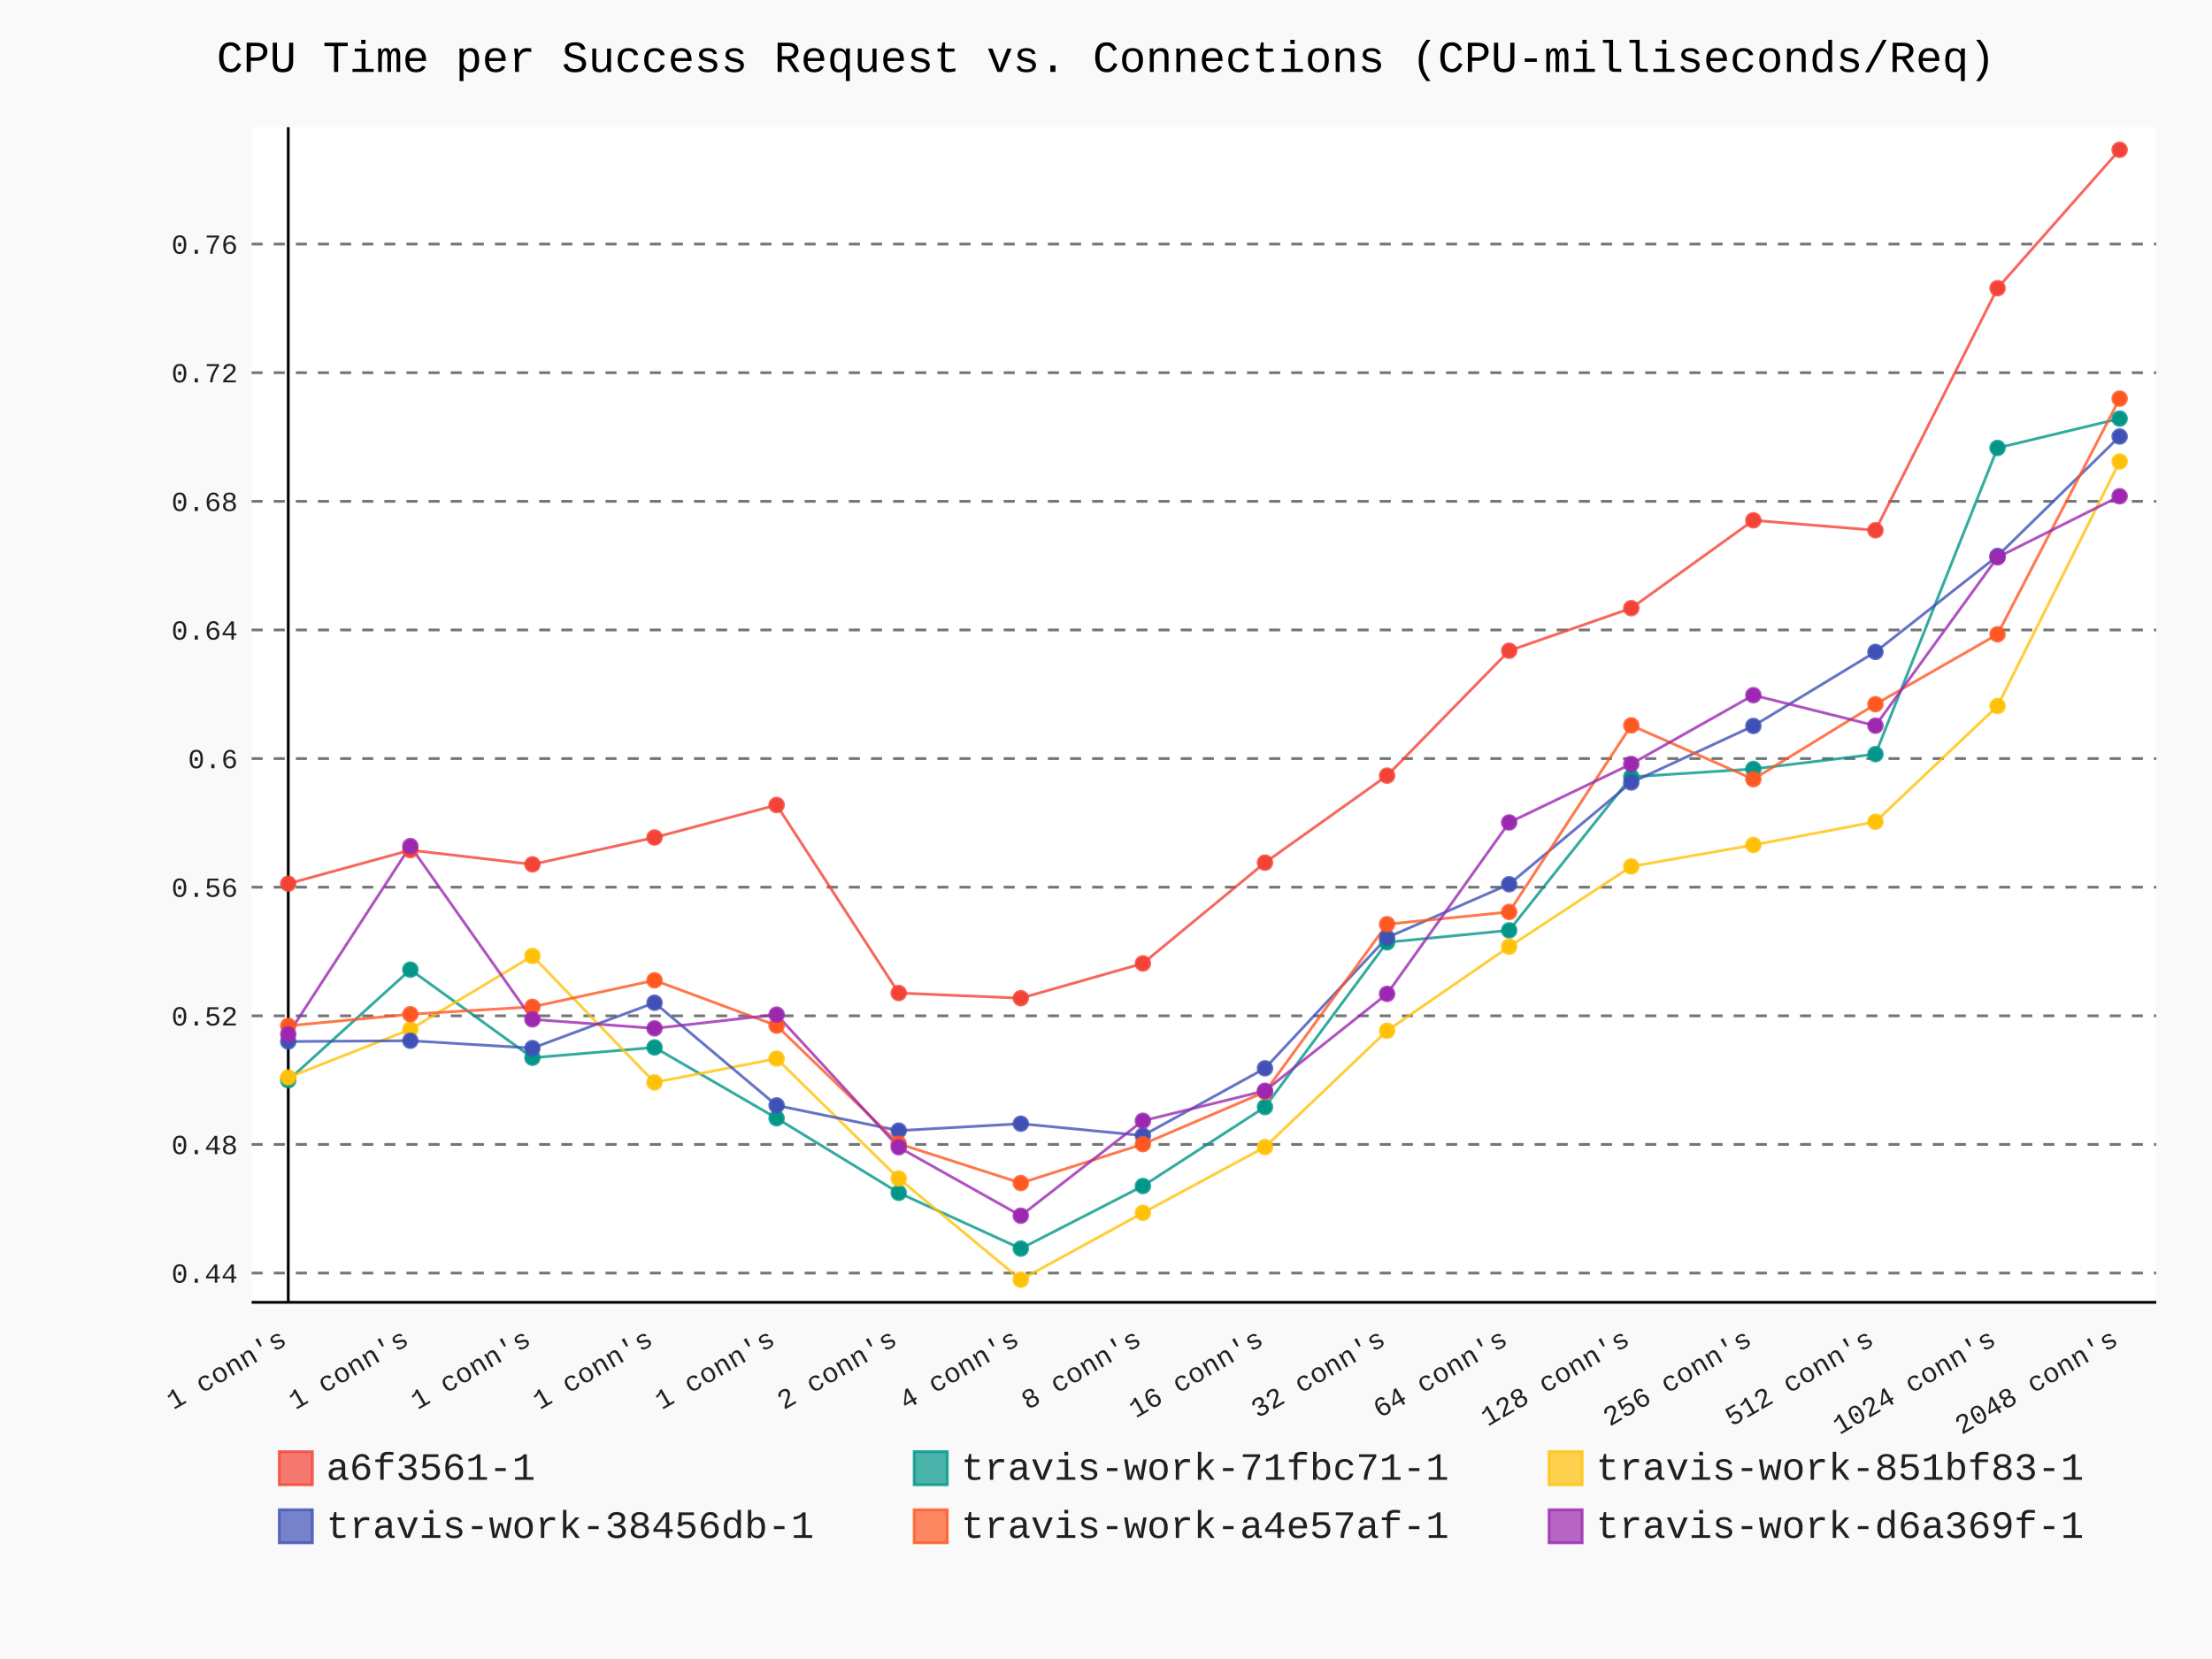
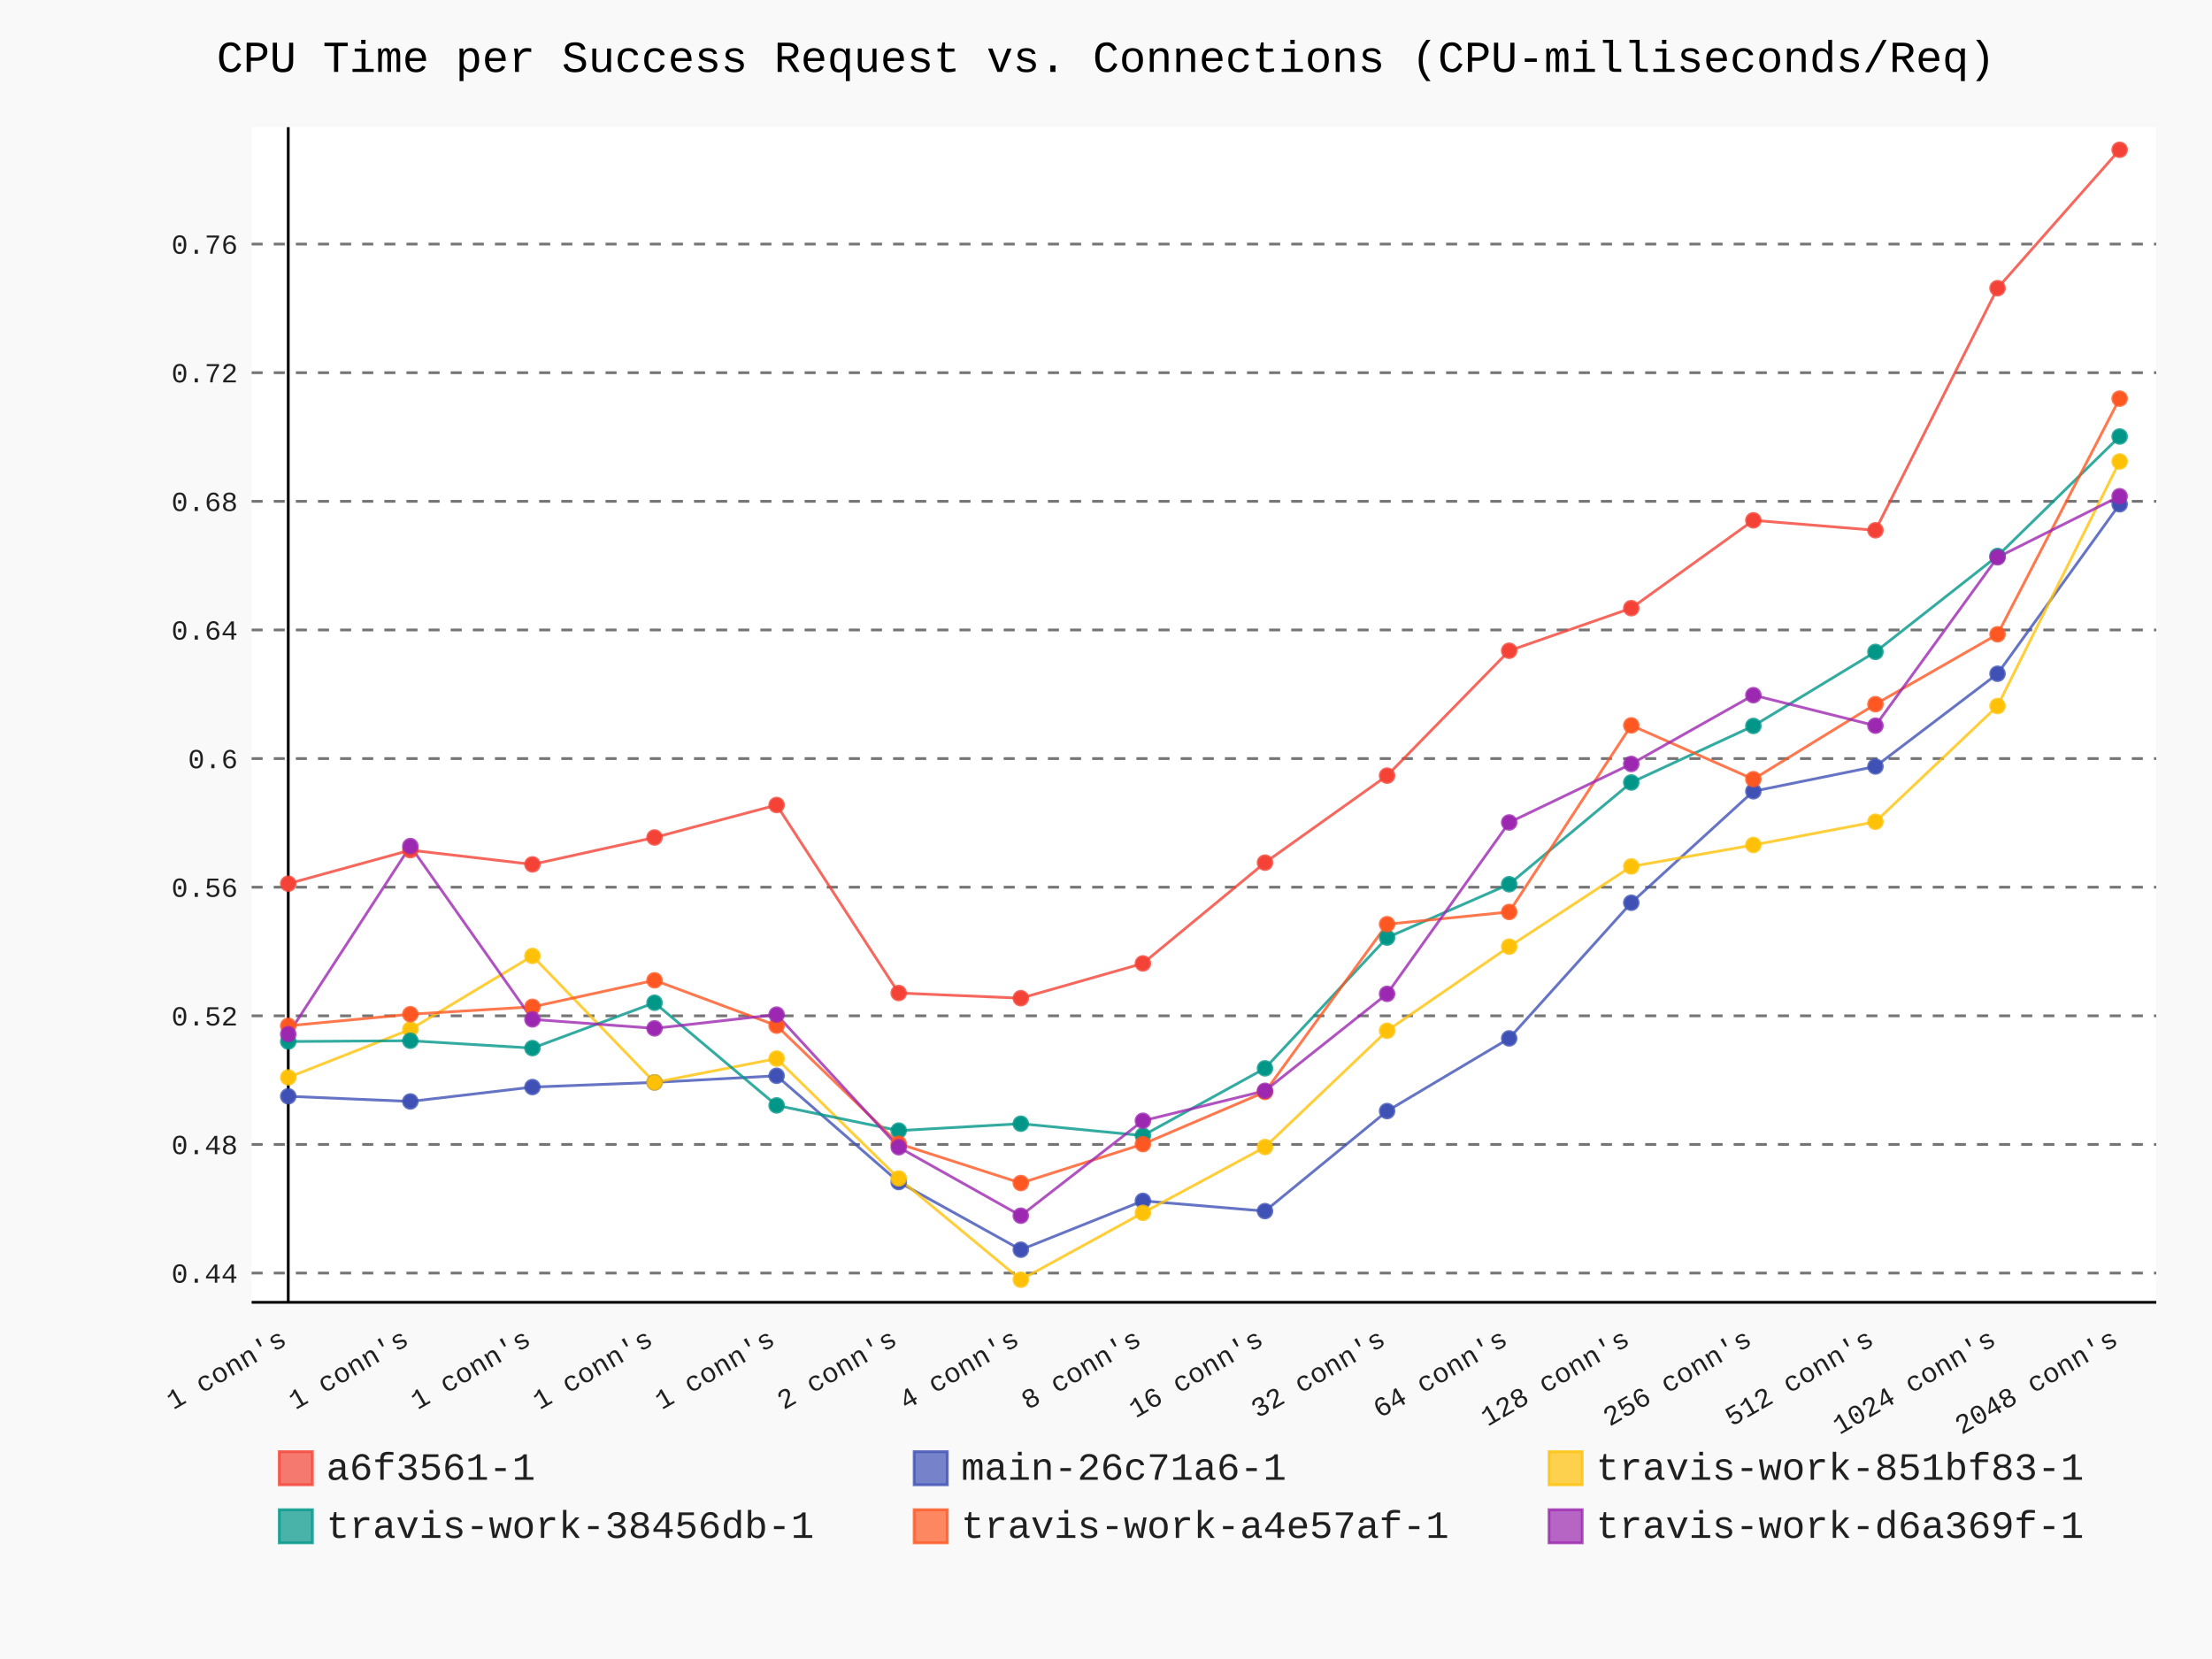
- <svg xmlns="http://www.w3.org/2000/svg" id="chart-087a626e-515e-42c3-8184-537d43c47d2d" class="pygal-chart" viewBox="0 0 800 600">
+ <svg xmlns="http://www.w3.org/2000/svg" id="chart-8bd067f8-f96d-465b-8330-bff6bf42c8c0" class="pygal-chart" viewBox="0 0 800 600">
  <defs>
-     <style type="text/css">#chart-087a626e-515e-42c3-8184-537d43c47d2d{-webkit-user-select:none;-webkit-font-smoothing:antialiased;font-family:Consolas,"Liberation Mono",Menlo,Courier,monospace}#chart-087a626e-515e-42c3-8184-537d43c47d2d .title{font-family:Consolas,"Liberation Mono",Menlo,Courier,monospace;font-size:16px}#chart-087a626e-515e-42c3-8184-537d43c47d2d .legends .legend text{font-family:Consolas,"Liberation Mono",Menlo,Courier,monospace;font-size:14px}#chart-087a626e-515e-42c3-8184-537d43c47d2d .axis text{font-family:Consolas,"Liberation Mono",Menlo,Courier,monospace;font-size:10px}#chart-087a626e-515e-42c3-8184-537d43c47d2d .axis text.major{font-family:Consolas,"Liberation Mono",Menlo,Courier,monospace;font-size:10px}#chart-087a626e-515e-42c3-8184-537d43c47d2d .text-overlay text.value{font-family:Consolas,"Liberation Mono",Menlo,Courier,monospace;font-size:16px}#chart-087a626e-515e-42c3-8184-537d43c47d2d .text-overlay text.label{font-family:Consolas,"Liberation Mono",Menlo,Courier,monospace;font-size:10px}#chart-087a626e-515e-42c3-8184-537d43c47d2d .tooltip{font-family:Consolas,"Liberation Mono",Menlo,Courier,monospace;font-size:14px}#chart-087a626e-515e-42c3-8184-537d43c47d2d text.no_data{font-family:Consolas,"Liberation Mono",Menlo,Courier,monospace;font-size:64px}
- #chart-087a626e-515e-42c3-8184-537d43c47d2d{background-color:rgba(249,249,249,1)}#chart-087a626e-515e-42c3-8184-537d43c47d2d path,#chart-087a626e-515e-42c3-8184-537d43c47d2d line,#chart-087a626e-515e-42c3-8184-537d43c47d2d rect,#chart-087a626e-515e-42c3-8184-537d43c47d2d circle{-webkit-transition:150ms;-moz-transition:150ms;transition:150ms}#chart-087a626e-515e-42c3-8184-537d43c47d2d .graph &gt; .background{fill:rgba(249,249,249,1)}#chart-087a626e-515e-42c3-8184-537d43c47d2d .plot &gt; .background{fill:rgba(255,255,255,1)}#chart-087a626e-515e-42c3-8184-537d43c47d2d .graph{fill:rgba(0,0,0,.87)}#chart-087a626e-515e-42c3-8184-537d43c47d2d text.no_data{fill:rgba(0,0,0,1)}#chart-087a626e-515e-42c3-8184-537d43c47d2d .title{fill:rgba(0,0,0,1)}#chart-087a626e-515e-42c3-8184-537d43c47d2d .legends .legend text{fill:rgba(0,0,0,.87)}#chart-087a626e-515e-42c3-8184-537d43c47d2d .legends .legend:hover text{fill:rgba(0,0,0,1)}#chart-087a626e-515e-42c3-8184-537d43c47d2d .axis .line{stroke:rgba(0,0,0,1)}#chart-087a626e-515e-42c3-8184-537d43c47d2d .axis .guide.line{stroke:rgba(0,0,0,.54)}#chart-087a626e-515e-42c3-8184-537d43c47d2d .axis .major.line{stroke:rgba(0,0,0,.87)}#chart-087a626e-515e-42c3-8184-537d43c47d2d .axis text.major{fill:rgba(0,0,0,1)}#chart-087a626e-515e-42c3-8184-537d43c47d2d .axis.y .guides:hover .guide.line,#chart-087a626e-515e-42c3-8184-537d43c47d2d .line-graph .axis.x .guides:hover .guide.line,#chart-087a626e-515e-42c3-8184-537d43c47d2d .stackedline-graph .axis.x .guides:hover .guide.line,#chart-087a626e-515e-42c3-8184-537d43c47d2d .xy-graph .axis.x .guides:hover .guide.line{stroke:rgba(0,0,0,1)}#chart-087a626e-515e-42c3-8184-537d43c47d2d .axis .guides:hover text{fill:rgba(0,0,0,1)}#chart-087a626e-515e-42c3-8184-537d43c47d2d .reactive{fill-opacity:.7;stroke-opacity:.8}#chart-087a626e-515e-42c3-8184-537d43c47d2d .ci{stroke:rgba(0,0,0,.87)}#chart-087a626e-515e-42c3-8184-537d43c47d2d .reactive.active,#chart-087a626e-515e-42c3-8184-537d43c47d2d .active .reactive{fill-opacity:.8;stroke-opacity:.9;stroke-width:4}#chart-087a626e-515e-42c3-8184-537d43c47d2d .ci .reactive.active{stroke-width:1.5}#chart-087a626e-515e-42c3-8184-537d43c47d2d .series text{fill:rgba(0,0,0,1)}#chart-087a626e-515e-42c3-8184-537d43c47d2d .tooltip rect{fill:rgba(255,255,255,1);stroke:rgba(0,0,0,1);-webkit-transition:opacity 150ms;-moz-transition:opacity 150ms;transition:opacity 150ms}#chart-087a626e-515e-42c3-8184-537d43c47d2d .tooltip .label{fill:rgba(0,0,0,.87)}#chart-087a626e-515e-42c3-8184-537d43c47d2d .tooltip .label{fill:rgba(0,0,0,.87)}#chart-087a626e-515e-42c3-8184-537d43c47d2d .tooltip .legend{font-size:.8em;fill:rgba(0,0,0,.54)}#chart-087a626e-515e-42c3-8184-537d43c47d2d .tooltip .x_label{font-size:.6em;fill:rgba(0,0,0,1)}#chart-087a626e-515e-42c3-8184-537d43c47d2d .tooltip .xlink{font-size:.5em;text-decoration:underline}#chart-087a626e-515e-42c3-8184-537d43c47d2d .tooltip .value{font-size:1.5em}#chart-087a626e-515e-42c3-8184-537d43c47d2d .bound{font-size:.5em}#chart-087a626e-515e-42c3-8184-537d43c47d2d .max-value{font-size:.75em;fill:rgba(0,0,0,.54)}#chart-087a626e-515e-42c3-8184-537d43c47d2d .map-element{fill:rgba(255,255,255,1);stroke:rgba(0,0,0,.54) !important}#chart-087a626e-515e-42c3-8184-537d43c47d2d .map-element .reactive{fill-opacity:inherit;stroke-opacity:inherit}#chart-087a626e-515e-42c3-8184-537d43c47d2d .color-0,#chart-087a626e-515e-42c3-8184-537d43c47d2d .color-0 a:visited{stroke:#F44336;fill:#F44336}#chart-087a626e-515e-42c3-8184-537d43c47d2d .color-1,#chart-087a626e-515e-42c3-8184-537d43c47d2d .color-1 a:visited{stroke:#009688;fill:#009688}#chart-087a626e-515e-42c3-8184-537d43c47d2d .color-2,#chart-087a626e-515e-42c3-8184-537d43c47d2d .color-2 a:visited{stroke:#FFC107;fill:#FFC107}#chart-087a626e-515e-42c3-8184-537d43c47d2d .color-3,#chart-087a626e-515e-42c3-8184-537d43c47d2d .color-3 a:visited{stroke:#3F51B5;fill:#3F51B5}#chart-087a626e-515e-42c3-8184-537d43c47d2d .color-4,#chart-087a626e-515e-42c3-8184-537d43c47d2d .color-4 a:visited{stroke:#FF5722;fill:#FF5722}#chart-087a626e-515e-42c3-8184-537d43c47d2d .color-5,#chart-087a626e-515e-42c3-8184-537d43c47d2d .color-5 a:visited{stroke:#9C27B0;fill:#9C27B0}#chart-087a626e-515e-42c3-8184-537d43c47d2d .text-overlay .color-0 text{fill:black}#chart-087a626e-515e-42c3-8184-537d43c47d2d .text-overlay .color-1 text{fill:black}#chart-087a626e-515e-42c3-8184-537d43c47d2d .text-overlay .color-2 text{fill:black}#chart-087a626e-515e-42c3-8184-537d43c47d2d .text-overlay .color-3 text{fill:black}#chart-087a626e-515e-42c3-8184-537d43c47d2d .text-overlay .color-4 text{fill:black}#chart-087a626e-515e-42c3-8184-537d43c47d2d .text-overlay .color-5 text{fill:black}
- #chart-087a626e-515e-42c3-8184-537d43c47d2d text.no_data{text-anchor:middle}#chart-087a626e-515e-42c3-8184-537d43c47d2d .guide.line{fill:none}#chart-087a626e-515e-42c3-8184-537d43c47d2d .centered{text-anchor:middle}#chart-087a626e-515e-42c3-8184-537d43c47d2d .title{text-anchor:middle}#chart-087a626e-515e-42c3-8184-537d43c47d2d .legends .legend text{fill-opacity:1}#chart-087a626e-515e-42c3-8184-537d43c47d2d .axis.x text{text-anchor:middle}#chart-087a626e-515e-42c3-8184-537d43c47d2d .axis.x:not(.web) text[transform]{text-anchor:start}#chart-087a626e-515e-42c3-8184-537d43c47d2d .axis.x:not(.web) text[transform].backwards{text-anchor:end}#chart-087a626e-515e-42c3-8184-537d43c47d2d .axis.y text{text-anchor:end}#chart-087a626e-515e-42c3-8184-537d43c47d2d .axis.y text[transform].backwards{text-anchor:start}#chart-087a626e-515e-42c3-8184-537d43c47d2d .axis.y2 text{text-anchor:start}#chart-087a626e-515e-42c3-8184-537d43c47d2d .axis.y2 text[transform].backwards{text-anchor:end}#chart-087a626e-515e-42c3-8184-537d43c47d2d .axis .guide.line{stroke-dasharray:4,4}#chart-087a626e-515e-42c3-8184-537d43c47d2d .axis .major.guide.line{stroke-dasharray:6,6}#chart-087a626e-515e-42c3-8184-537d43c47d2d .horizontal .axis.y .guide.line,#chart-087a626e-515e-42c3-8184-537d43c47d2d .horizontal .axis.y2 .guide.line,#chart-087a626e-515e-42c3-8184-537d43c47d2d .vertical .axis.x .guide.line{opacity:0}#chart-087a626e-515e-42c3-8184-537d43c47d2d .horizontal .axis.always_show .guide.line,#chart-087a626e-515e-42c3-8184-537d43c47d2d .vertical .axis.always_show .guide.line{opacity:1 !important}#chart-087a626e-515e-42c3-8184-537d43c47d2d .axis.y .guides:hover .guide.line,#chart-087a626e-515e-42c3-8184-537d43c47d2d .axis.y2 .guides:hover .guide.line,#chart-087a626e-515e-42c3-8184-537d43c47d2d .axis.x .guides:hover .guide.line{opacity:1}#chart-087a626e-515e-42c3-8184-537d43c47d2d .axis .guides:hover text{opacity:1}#chart-087a626e-515e-42c3-8184-537d43c47d2d .nofill{fill:none}#chart-087a626e-515e-42c3-8184-537d43c47d2d .subtle-fill{fill-opacity:.2}#chart-087a626e-515e-42c3-8184-537d43c47d2d .dot{stroke-width:1px;fill-opacity:1}#chart-087a626e-515e-42c3-8184-537d43c47d2d .dot.active{stroke-width:5px}#chart-087a626e-515e-42c3-8184-537d43c47d2d .dot.negative{fill:transparent}#chart-087a626e-515e-42c3-8184-537d43c47d2d text,#chart-087a626e-515e-42c3-8184-537d43c47d2d tspan{stroke:none !important}#chart-087a626e-515e-42c3-8184-537d43c47d2d .series text.active{opacity:1}#chart-087a626e-515e-42c3-8184-537d43c47d2d .tooltip rect{fill-opacity:.95;stroke-width:.5}#chart-087a626e-515e-42c3-8184-537d43c47d2d .tooltip text{fill-opacity:1}#chart-087a626e-515e-42c3-8184-537d43c47d2d .showable{visibility:hidden}#chart-087a626e-515e-42c3-8184-537d43c47d2d .showable.shown{visibility:visible}#chart-087a626e-515e-42c3-8184-537d43c47d2d .gauge-background{fill:rgba(229,229,229,1);stroke:none}#chart-087a626e-515e-42c3-8184-537d43c47d2d .bg-lines{stroke:rgba(249,249,249,1);stroke-width:2px}</style>
+     <style type="text/css">#chart-8bd067f8-f96d-465b-8330-bff6bf42c8c0{-webkit-user-select:none;-webkit-font-smoothing:antialiased;font-family:Consolas,"Liberation Mono",Menlo,Courier,monospace}#chart-8bd067f8-f96d-465b-8330-bff6bf42c8c0 .title{font-family:Consolas,"Liberation Mono",Menlo,Courier,monospace;font-size:16px}#chart-8bd067f8-f96d-465b-8330-bff6bf42c8c0 .legends .legend text{font-family:Consolas,"Liberation Mono",Menlo,Courier,monospace;font-size:14px}#chart-8bd067f8-f96d-465b-8330-bff6bf42c8c0 .axis text{font-family:Consolas,"Liberation Mono",Menlo,Courier,monospace;font-size:10px}#chart-8bd067f8-f96d-465b-8330-bff6bf42c8c0 .axis text.major{font-family:Consolas,"Liberation Mono",Menlo,Courier,monospace;font-size:10px}#chart-8bd067f8-f96d-465b-8330-bff6bf42c8c0 .text-overlay text.value{font-family:Consolas,"Liberation Mono",Menlo,Courier,monospace;font-size:16px}#chart-8bd067f8-f96d-465b-8330-bff6bf42c8c0 .text-overlay text.label{font-family:Consolas,"Liberation Mono",Menlo,Courier,monospace;font-size:10px}#chart-8bd067f8-f96d-465b-8330-bff6bf42c8c0 .tooltip{font-family:Consolas,"Liberation Mono",Menlo,Courier,monospace;font-size:14px}#chart-8bd067f8-f96d-465b-8330-bff6bf42c8c0 text.no_data{font-family:Consolas,"Liberation Mono",Menlo,Courier,monospace;font-size:64px}
+ #chart-8bd067f8-f96d-465b-8330-bff6bf42c8c0{background-color:rgba(249,249,249,1)}#chart-8bd067f8-f96d-465b-8330-bff6bf42c8c0 path,#chart-8bd067f8-f96d-465b-8330-bff6bf42c8c0 line,#chart-8bd067f8-f96d-465b-8330-bff6bf42c8c0 rect,#chart-8bd067f8-f96d-465b-8330-bff6bf42c8c0 circle{-webkit-transition:150ms;-moz-transition:150ms;transition:150ms}#chart-8bd067f8-f96d-465b-8330-bff6bf42c8c0 .graph &gt; .background{fill:rgba(249,249,249,1)}#chart-8bd067f8-f96d-465b-8330-bff6bf42c8c0 .plot &gt; .background{fill:rgba(255,255,255,1)}#chart-8bd067f8-f96d-465b-8330-bff6bf42c8c0 .graph{fill:rgba(0,0,0,.87)}#chart-8bd067f8-f96d-465b-8330-bff6bf42c8c0 text.no_data{fill:rgba(0,0,0,1)}#chart-8bd067f8-f96d-465b-8330-bff6bf42c8c0 .title{fill:rgba(0,0,0,1)}#chart-8bd067f8-f96d-465b-8330-bff6bf42c8c0 .legends .legend text{fill:rgba(0,0,0,.87)}#chart-8bd067f8-f96d-465b-8330-bff6bf42c8c0 .legends .legend:hover text{fill:rgba(0,0,0,1)}#chart-8bd067f8-f96d-465b-8330-bff6bf42c8c0 .axis .line{stroke:rgba(0,0,0,1)}#chart-8bd067f8-f96d-465b-8330-bff6bf42c8c0 .axis .guide.line{stroke:rgba(0,0,0,.54)}#chart-8bd067f8-f96d-465b-8330-bff6bf42c8c0 .axis .major.line{stroke:rgba(0,0,0,.87)}#chart-8bd067f8-f96d-465b-8330-bff6bf42c8c0 .axis text.major{fill:rgba(0,0,0,1)}#chart-8bd067f8-f96d-465b-8330-bff6bf42c8c0 .axis.y .guides:hover .guide.line,#chart-8bd067f8-f96d-465b-8330-bff6bf42c8c0 .line-graph .axis.x .guides:hover .guide.line,#chart-8bd067f8-f96d-465b-8330-bff6bf42c8c0 .stackedline-graph .axis.x .guides:hover .guide.line,#chart-8bd067f8-f96d-465b-8330-bff6bf42c8c0 .xy-graph .axis.x .guides:hover .guide.line{stroke:rgba(0,0,0,1)}#chart-8bd067f8-f96d-465b-8330-bff6bf42c8c0 .axis .guides:hover text{fill:rgba(0,0,0,1)}#chart-8bd067f8-f96d-465b-8330-bff6bf42c8c0 .reactive{fill-opacity:.7;stroke-opacity:.8}#chart-8bd067f8-f96d-465b-8330-bff6bf42c8c0 .ci{stroke:rgba(0,0,0,.87)}#chart-8bd067f8-f96d-465b-8330-bff6bf42c8c0 .reactive.active,#chart-8bd067f8-f96d-465b-8330-bff6bf42c8c0 .active .reactive{fill-opacity:.8;stroke-opacity:.9;stroke-width:4}#chart-8bd067f8-f96d-465b-8330-bff6bf42c8c0 .ci .reactive.active{stroke-width:1.5}#chart-8bd067f8-f96d-465b-8330-bff6bf42c8c0 .series text{fill:rgba(0,0,0,1)}#chart-8bd067f8-f96d-465b-8330-bff6bf42c8c0 .tooltip rect{fill:rgba(255,255,255,1);stroke:rgba(0,0,0,1);-webkit-transition:opacity 150ms;-moz-transition:opacity 150ms;transition:opacity 150ms}#chart-8bd067f8-f96d-465b-8330-bff6bf42c8c0 .tooltip .label{fill:rgba(0,0,0,.87)}#chart-8bd067f8-f96d-465b-8330-bff6bf42c8c0 .tooltip .label{fill:rgba(0,0,0,.87)}#chart-8bd067f8-f96d-465b-8330-bff6bf42c8c0 .tooltip .legend{font-size:.8em;fill:rgba(0,0,0,.54)}#chart-8bd067f8-f96d-465b-8330-bff6bf42c8c0 .tooltip .x_label{font-size:.6em;fill:rgba(0,0,0,1)}#chart-8bd067f8-f96d-465b-8330-bff6bf42c8c0 .tooltip .xlink{font-size:.5em;text-decoration:underline}#chart-8bd067f8-f96d-465b-8330-bff6bf42c8c0 .tooltip .value{font-size:1.5em}#chart-8bd067f8-f96d-465b-8330-bff6bf42c8c0 .bound{font-size:.5em}#chart-8bd067f8-f96d-465b-8330-bff6bf42c8c0 .max-value{font-size:.75em;fill:rgba(0,0,0,.54)}#chart-8bd067f8-f96d-465b-8330-bff6bf42c8c0 .map-element{fill:rgba(255,255,255,1);stroke:rgba(0,0,0,.54) !important}#chart-8bd067f8-f96d-465b-8330-bff6bf42c8c0 .map-element .reactive{fill-opacity:inherit;stroke-opacity:inherit}#chart-8bd067f8-f96d-465b-8330-bff6bf42c8c0 .color-0,#chart-8bd067f8-f96d-465b-8330-bff6bf42c8c0 .color-0 a:visited{stroke:#F44336;fill:#F44336}#chart-8bd067f8-f96d-465b-8330-bff6bf42c8c0 .color-1,#chart-8bd067f8-f96d-465b-8330-bff6bf42c8c0 .color-1 a:visited{stroke:#3F51B5;fill:#3F51B5}#chart-8bd067f8-f96d-465b-8330-bff6bf42c8c0 .color-2,#chart-8bd067f8-f96d-465b-8330-bff6bf42c8c0 .color-2 a:visited{stroke:#FFC107;fill:#FFC107}#chart-8bd067f8-f96d-465b-8330-bff6bf42c8c0 .color-3,#chart-8bd067f8-f96d-465b-8330-bff6bf42c8c0 .color-3 a:visited{stroke:#009688;fill:#009688}#chart-8bd067f8-f96d-465b-8330-bff6bf42c8c0 .color-4,#chart-8bd067f8-f96d-465b-8330-bff6bf42c8c0 .color-4 a:visited{stroke:#FF5722;fill:#FF5722}#chart-8bd067f8-f96d-465b-8330-bff6bf42c8c0 .color-5,#chart-8bd067f8-f96d-465b-8330-bff6bf42c8c0 .color-5 a:visited{stroke:#9C27B0;fill:#9C27B0}#chart-8bd067f8-f96d-465b-8330-bff6bf42c8c0 .text-overlay .color-0 text{fill:black}#chart-8bd067f8-f96d-465b-8330-bff6bf42c8c0 .text-overlay .color-1 text{fill:black}#chart-8bd067f8-f96d-465b-8330-bff6bf42c8c0 .text-overlay .color-2 text{fill:black}#chart-8bd067f8-f96d-465b-8330-bff6bf42c8c0 .text-overlay .color-3 text{fill:black}#chart-8bd067f8-f96d-465b-8330-bff6bf42c8c0 .text-overlay .color-4 text{fill:black}#chart-8bd067f8-f96d-465b-8330-bff6bf42c8c0 .text-overlay .color-5 text{fill:black}
+ #chart-8bd067f8-f96d-465b-8330-bff6bf42c8c0 text.no_data{text-anchor:middle}#chart-8bd067f8-f96d-465b-8330-bff6bf42c8c0 .guide.line{fill:none}#chart-8bd067f8-f96d-465b-8330-bff6bf42c8c0 .centered{text-anchor:middle}#chart-8bd067f8-f96d-465b-8330-bff6bf42c8c0 .title{text-anchor:middle}#chart-8bd067f8-f96d-465b-8330-bff6bf42c8c0 .legends .legend text{fill-opacity:1}#chart-8bd067f8-f96d-465b-8330-bff6bf42c8c0 .axis.x text{text-anchor:middle}#chart-8bd067f8-f96d-465b-8330-bff6bf42c8c0 .axis.x:not(.web) text[transform]{text-anchor:start}#chart-8bd067f8-f96d-465b-8330-bff6bf42c8c0 .axis.x:not(.web) text[transform].backwards{text-anchor:end}#chart-8bd067f8-f96d-465b-8330-bff6bf42c8c0 .axis.y text{text-anchor:end}#chart-8bd067f8-f96d-465b-8330-bff6bf42c8c0 .axis.y text[transform].backwards{text-anchor:start}#chart-8bd067f8-f96d-465b-8330-bff6bf42c8c0 .axis.y2 text{text-anchor:start}#chart-8bd067f8-f96d-465b-8330-bff6bf42c8c0 .axis.y2 text[transform].backwards{text-anchor:end}#chart-8bd067f8-f96d-465b-8330-bff6bf42c8c0 .axis .guide.line{stroke-dasharray:4,4}#chart-8bd067f8-f96d-465b-8330-bff6bf42c8c0 .axis .major.guide.line{stroke-dasharray:6,6}#chart-8bd067f8-f96d-465b-8330-bff6bf42c8c0 .horizontal .axis.y .guide.line,#chart-8bd067f8-f96d-465b-8330-bff6bf42c8c0 .horizontal .axis.y2 .guide.line,#chart-8bd067f8-f96d-465b-8330-bff6bf42c8c0 .vertical .axis.x .guide.line{opacity:0}#chart-8bd067f8-f96d-465b-8330-bff6bf42c8c0 .horizontal .axis.always_show .guide.line,#chart-8bd067f8-f96d-465b-8330-bff6bf42c8c0 .vertical .axis.always_show .guide.line{opacity:1 !important}#chart-8bd067f8-f96d-465b-8330-bff6bf42c8c0 .axis.y .guides:hover .guide.line,#chart-8bd067f8-f96d-465b-8330-bff6bf42c8c0 .axis.y2 .guides:hover .guide.line,#chart-8bd067f8-f96d-465b-8330-bff6bf42c8c0 .axis.x .guides:hover .guide.line{opacity:1}#chart-8bd067f8-f96d-465b-8330-bff6bf42c8c0 .axis .guides:hover text{opacity:1}#chart-8bd067f8-f96d-465b-8330-bff6bf42c8c0 .nofill{fill:none}#chart-8bd067f8-f96d-465b-8330-bff6bf42c8c0 .subtle-fill{fill-opacity:.2}#chart-8bd067f8-f96d-465b-8330-bff6bf42c8c0 .dot{stroke-width:1px;fill-opacity:1}#chart-8bd067f8-f96d-465b-8330-bff6bf42c8c0 .dot.active{stroke-width:5px}#chart-8bd067f8-f96d-465b-8330-bff6bf42c8c0 .dot.negative{fill:transparent}#chart-8bd067f8-f96d-465b-8330-bff6bf42c8c0 text,#chart-8bd067f8-f96d-465b-8330-bff6bf42c8c0 tspan{stroke:none !important}#chart-8bd067f8-f96d-465b-8330-bff6bf42c8c0 .series text.active{opacity:1}#chart-8bd067f8-f96d-465b-8330-bff6bf42c8c0 .tooltip rect{fill-opacity:.95;stroke-width:.5}#chart-8bd067f8-f96d-465b-8330-bff6bf42c8c0 .tooltip text{fill-opacity:1}#chart-8bd067f8-f96d-465b-8330-bff6bf42c8c0 .showable{visibility:hidden}#chart-8bd067f8-f96d-465b-8330-bff6bf42c8c0 .showable.shown{visibility:visible}#chart-8bd067f8-f96d-465b-8330-bff6bf42c8c0 .gauge-background{fill:rgba(229,229,229,1);stroke:none}#chart-8bd067f8-f96d-465b-8330-bff6bf42c8c0 .bg-lines{stroke:rgba(249,249,249,1);stroke-width:2px}</style>
  </defs>
  <g class="graph line-graph vertical">
    <rect x="0" y="0" width="800" height="600" class="background" />
    <g transform="translate(91, 46)" class="plot">
      <rect x="0" y="0" width="688.842" height="425.0" class="background" />
      <g class="axis y always_show">
        <path d="M0 425 h688.842" class="line" />
        <g class="guides">
          <path d="M0 414.419 h688.842" class="guide line" />
          <text x="-5" y="417.919" class="">0.44</text>
        </g>
        <g class="guides">
          <path d="M0 367.901 h688.842" class="guide line" />
          <text x="-5" y="371.401" class="">0.48</text>
        </g>
        <g class="guides">
          <path d="M0 321.383 h688.842" class="guide line" />
          <text x="-5" y="324.883" class="">0.52</text>
        </g>
        <g class="guides">
          <path d="M0 274.865 h688.842" class="guide line" />
          <text x="-5" y="278.365" class="">0.56</text>
        </g>
        <g class="guides">
          <path d="M0 228.348 h688.842" class="guide line" />
          <text x="-5" y="231.848" class="">0.6</text>
        </g>
        <g class="guides">
          <path d="M0 181.83 h688.842" class="guide line" />
          <text x="-5" y="185.33" class="">0.64</text>
        </g>
        <g class="guides">
          <path d="M0 135.312 h688.842" class="guide line" />
          <text x="-5" y="138.812" class="">0.68</text>
        </g>
        <g class="guides">
          <path d="M0 88.794 h688.842" class="guide line" />
          <text x="-5" y="92.294" class="">0.72</text>
        </g>
        <g class="guides">
          <path d="M0 42.276 h688.842" class="guide line" />
          <text x="-5" y="45.776" class="">0.76</text>
        </g>
      </g>
      <g class="axis x">
        <g class="guides">
          <path d="M13.247 0 v425" class="line" />
          <text x="13.247" y="440.0" class="backwards" transform="rotate(330 13.24697 440)">1 conn's</text>
        </g>
        <g class="guides">
          <path d="M57.404 0 v425" class="guide line" />
          <text x="57.404" y="440.0" class="backwards" transform="rotate(330 57.40353 440)">1 conn's</text>
        </g>
        <g class="guides">
          <path d="M101.56 0 v425" class="guide line" />
          <text x="101.56" y="440.0" class="backwards" transform="rotate(330 101.5601 440)">1 conn's</text>
        </g>
        <g class="guides">
          <path d="M145.717 0 v425" class="guide line" />
          <text x="145.717" y="440.0" class="backwards" transform="rotate(330 145.7166 440)">1 conn's</text>
        </g>
        <g class="guides">
          <path d="M189.873 0 v425" class="guide line" />
          <text x="189.873" y="440.0" class="backwards" transform="rotate(330 189.8732 440)">1 conn's</text>
        </g>
        <g class="guides">
          <path d="M234.03 0 v425" class="guide line" />
          <text x="234.03" y="440.0" class="backwards" transform="rotate(330 234.0298 440)">2 conn's</text>
        </g>
        <g class="guides">
          <path d="M278.186 0 v425" class="guide line" />
          <text x="278.186" y="440.0" class="backwards" transform="rotate(330 278.1863 440)">4 conn's</text>
        </g>
        <g class="guides">
          <path d="M322.343 0 v425" class="guide line" />
          <text x="322.343" y="440.0" class="backwards" transform="rotate(330 322.3429 440)">8 conn's</text>
        </g>
        <g class="guides">
          <path d="M366.499 0 v425" class="guide line" />
          <text x="366.499" y="440.0" class="backwards" transform="rotate(330 366.4994 440)">16 conn's</text>
        </g>
        <g class="guides">
          <path d="M410.656 0 v425" class="guide line" />
          <text x="410.656" y="440.0" class="backwards" transform="rotate(330 410.656 440)">32 conn's</text>
        </g>
        <g class="guides">
          <path d="M454.813 0 v425" class="guide line" />
          <text x="454.813" y="440.0" class="backwards" transform="rotate(330 454.8126 440)">64 conn's</text>
        </g>
        <g class="guides">
          <path d="M498.969 0 v425" class="guide line" />
          <text x="498.969" y="440.0" class="backwards" transform="rotate(330 498.9691 440)">128 conn's</text>
        </g>
        <g class="guides">
          <path d="M543.126 0 v425" class="guide line" />
          <text x="543.126" y="440.0" class="backwards" transform="rotate(330 543.1257 440)">256 conn's</text>
        </g>
        <g class="guides">
          <path d="M587.282 0 v425" class="guide line" />
          <text x="587.282" y="440.0" class="backwards" transform="rotate(330 587.2822 440)">512 conn's</text>
        </g>
        <g class="guides">
          <path d="M631.439 0 v425" class="guide line" />
          <text x="631.439" y="440.0" class="backwards" transform="rotate(330 631.4388 440)">1024 conn's</text>
        </g>
        <g class="guides">
          <path d="M675.595 0 v425" class="guide line" />
          <text x="675.595" y="440.0" class="backwards" transform="rotate(330 675.5954 440)">2048 conn's</text>
        </g>
      </g>
      <g class="series serie-0 color-0">
        <path d="M13.247 273.59 L57.404 261.464 101.56 266.616 145.717 256.887 189.873 245.139 234.03 313.14 278.186 315.005 322.343 302.431 366.499 265.988 410.656 234.518 454.813 189.344 498.969 173.95 543.126 142.184 587.282 145.779 631.439 58.215 675.595 8.173" class="line reactive nofill" />
      </g>
      <g class="series serie-1 color-1">
-         <path d="M13.247 344.702 L57.404 304.69 101.56 336.55 145.717 332.813 189.873 358.419 234.03 385.393 278.186 405.574 322.343 382.935 366.499 354.372 410.656 294.792 454.813 290.472 498.969 234.962 543.126 232.102 587.282 226.741 631.439 116.001 675.595 105.394" class="line reactive nofill" />
+         <path d="M13.247 350.49 L57.404 352.353 101.56 347.151 145.717 345.462 189.873 343.076 234.03 381.504 278.186 405.974 322.343 388.312 366.499 392.014 410.656 355.831 454.813 329.547 498.969 280.495 543.126 240.174 587.282 231.205 631.439 197.667 675.595 136.373" class="line reactive nofill" />
      </g>
      <g class="series serie-2 color-2">
        <path d="M13.247 343.669 L57.404 326.291 101.56 299.731 145.717 345.466 189.873 336.854 234.03 380.215 278.186 416.827 322.343 392.641 366.499 368.849 410.656 326.785 454.813 296.368 498.969 267.364 543.126 259.6 587.282 251.203 631.439 209.346 675.595 120.899" class="line reactive nofill" />
      </g>
      <g class="series serie-3 color-3">
        <path d="M13.247 330.678 L57.404 330.397 101.56 333.064 145.717 316.658 189.873 353.789 234.03 362.9 278.186 360.404 322.343 364.699 366.499 340.372 410.656 293.09 454.813 273.796 498.969 236.994 543.126 216.548 587.282 189.765 631.439 155.069 675.595 111.865" class="line reactive nofill" />
      </g>
      <g class="series serie-4 color-4">
        <path d="M13.247 324.988 L57.404 320.806 101.56 318.136 145.717 308.541 189.873 324.941 234.03 367.634 278.186 381.866 322.343 367.788 366.499 348.921 410.656 288.249 454.813 283.824 498.969 216.346 543.126 235.81 587.282 208.685 631.439 183.392 675.595 98.164" class="line reactive nofill" />
      </g>
      <g class="series serie-5 color-5">
        <path d="M13.247 328.017 L57.404 259.994 101.56 322.673 145.717 325.923 189.873 320.949 234.03 368.915 278.186 393.677 322.343 359.338 366.499 348.5 410.656 313.442 454.813 251.454 498.969 230.297 543.126 205.421 587.282 216.458 631.439 155.557 675.595 133.476" class="line reactive nofill" />
      </g>
    </g>
    <g class="titles">
      <text x="400.0" y="26" class="title plot_title">CPU Time per Success Request vs. Connections (CPU-milliseconds/Req)</text>
    </g>
    <g transform="translate(91, 46)" class="plot overlay">
      <g class="series serie-0 color-0">
        <g class="dots">
          <circle cx="13.247" cy="273.59" r="2.5" class="dot reactive tooltip-trigger" />
        </g>
        <g class="dots">
          <circle cx="57.404" cy="261.464" r="2.5" class="dot reactive tooltip-trigger" />
        </g>
        <g class="dots">
          <circle cx="101.56" cy="266.616" r="2.5" class="dot reactive tooltip-trigger" />
        </g>
        <g class="dots">
          <circle cx="145.717" cy="256.887" r="2.5" class="dot reactive tooltip-trigger" />
        </g>
        <g class="dots">
          <circle cx="189.873" cy="245.139" r="2.5" class="dot reactive tooltip-trigger" />
        </g>
        <g class="dots">
          <circle cx="234.03" cy="313.14" r="2.5" class="dot reactive tooltip-trigger" />
        </g>
        <g class="dots">
          <circle cx="278.186" cy="315.005" r="2.5" class="dot reactive tooltip-trigger" />
        </g>
        <g class="dots">
          <circle cx="322.343" cy="302.431" r="2.5" class="dot reactive tooltip-trigger" />
        </g>
        <g class="dots">
          <circle cx="366.499" cy="265.988" r="2.5" class="dot reactive tooltip-trigger" />
        </g>
        <g class="dots">
          <circle cx="410.656" cy="234.518" r="2.5" class="dot reactive tooltip-trigger" />
        </g>
        <g class="dots">
          <circle cx="454.813" cy="189.344" r="2.5" class="dot reactive tooltip-trigger" />
        </g>
        <g class="dots">
          <circle cx="498.969" cy="173.95" r="2.5" class="dot reactive tooltip-trigger" />
        </g>
        <g class="dots">
          <circle cx="543.126" cy="142.184" r="2.5" class="dot reactive tooltip-trigger" />
        </g>
        <g class="dots">
          <circle cx="587.282" cy="145.779" r="2.5" class="dot reactive tooltip-trigger" />
        </g>
        <g class="dots">
          <circle cx="631.439" cy="58.215" r="2.5" class="dot reactive tooltip-trigger" />
        </g>
        <g class="dots">
          <circle cx="675.595" cy="8.173" r="2.5" class="dot reactive tooltip-trigger" />
        </g>
      </g>
      <g class="series serie-1 color-1">
        <g class="dots">
-           <circle cx="13.247" cy="344.702" r="2.5" class="dot reactive tooltip-trigger" />
-         </g>
-         <g class="dots">
-           <circle cx="57.404" cy="304.69" r="2.5" class="dot reactive tooltip-trigger" />
-         </g>
-         <g class="dots">
-           <circle cx="101.56" cy="336.55" r="2.5" class="dot reactive tooltip-trigger" />
-         </g>
-         <g class="dots">
-           <circle cx="145.717" cy="332.813" r="2.5" class="dot reactive tooltip-trigger" />
-         </g>
-         <g class="dots">
-           <circle cx="189.873" cy="358.419" r="2.5" class="dot reactive tooltip-trigger" />
-         </g>
-         <g class="dots">
-           <circle cx="234.03" cy="385.393" r="2.5" class="dot reactive tooltip-trigger" />
-         </g>
-         <g class="dots">
-           <circle cx="278.186" cy="405.574" r="2.5" class="dot reactive tooltip-trigger" />
-         </g>
-         <g class="dots">
-           <circle cx="322.343" cy="382.935" r="2.5" class="dot reactive tooltip-trigger" />
-         </g>
-         <g class="dots">
-           <circle cx="366.499" cy="354.372" r="2.5" class="dot reactive tooltip-trigger" />
-         </g>
-         <g class="dots">
-           <circle cx="410.656" cy="294.792" r="2.5" class="dot reactive tooltip-trigger" />
-         </g>
-         <g class="dots">
-           <circle cx="454.813" cy="290.472" r="2.5" class="dot reactive tooltip-trigger" />
-         </g>
-         <g class="dots">
-           <circle cx="498.969" cy="234.962" r="2.5" class="dot reactive tooltip-trigger" />
-         </g>
-         <g class="dots">
-           <circle cx="543.126" cy="232.102" r="2.5" class="dot reactive tooltip-trigger" />
-         </g>
-         <g class="dots">
-           <circle cx="587.282" cy="226.741" r="2.5" class="dot reactive tooltip-trigger" />
-         </g>
-         <g class="dots">
-           <circle cx="631.439" cy="116.001" r="2.5" class="dot reactive tooltip-trigger" />
-         </g>
-         <g class="dots">
-           <circle cx="675.595" cy="105.394" r="2.5" class="dot reactive tooltip-trigger" />
+           <circle cx="13.247" cy="350.49" r="2.5" class="dot reactive tooltip-trigger" />
+         </g>
+         <g class="dots">
+           <circle cx="57.404" cy="352.353" r="2.5" class="dot reactive tooltip-trigger" />
+         </g>
+         <g class="dots">
+           <circle cx="101.56" cy="347.151" r="2.5" class="dot reactive tooltip-trigger" />
+         </g>
+         <g class="dots">
+           <circle cx="145.717" cy="345.462" r="2.5" class="dot reactive tooltip-trigger" />
+         </g>
+         <g class="dots">
+           <circle cx="189.873" cy="343.076" r="2.5" class="dot reactive tooltip-trigger" />
+         </g>
+         <g class="dots">
+           <circle cx="234.03" cy="381.504" r="2.5" class="dot reactive tooltip-trigger" />
+         </g>
+         <g class="dots">
+           <circle cx="278.186" cy="405.974" r="2.5" class="dot reactive tooltip-trigger" />
+         </g>
+         <g class="dots">
+           <circle cx="322.343" cy="388.312" r="2.5" class="dot reactive tooltip-trigger" />
+         </g>
+         <g class="dots">
+           <circle cx="366.499" cy="392.014" r="2.5" class="dot reactive tooltip-trigger" />
+         </g>
+         <g class="dots">
+           <circle cx="410.656" cy="355.831" r="2.5" class="dot reactive tooltip-trigger" />
+         </g>
+         <g class="dots">
+           <circle cx="454.813" cy="329.547" r="2.5" class="dot reactive tooltip-trigger" />
+         </g>
+         <g class="dots">
+           <circle cx="498.969" cy="280.495" r="2.5" class="dot reactive tooltip-trigger" />
+         </g>
+         <g class="dots">
+           <circle cx="543.126" cy="240.174" r="2.5" class="dot reactive tooltip-trigger" />
+         </g>
+         <g class="dots">
+           <circle cx="587.282" cy="231.205" r="2.5" class="dot reactive tooltip-trigger" />
+         </g>
+         <g class="dots">
+           <circle cx="631.439" cy="197.667" r="2.5" class="dot reactive tooltip-trigger" />
+         </g>
+         <g class="dots">
+           <circle cx="675.595" cy="136.373" r="2.5" class="dot reactive tooltip-trigger" />
        </g>
      </g>
      <g class="series serie-2 color-2">
        <g class="dots">
          <circle cx="13.247" cy="343.669" r="2.5" class="dot reactive tooltip-trigger" />
        </g>
        <g class="dots">
          <circle cx="57.404" cy="326.291" r="2.5" class="dot reactive tooltip-trigger" />
        </g>
        <g class="dots">
          <circle cx="101.56" cy="299.731" r="2.5" class="dot reactive tooltip-trigger" />
        </g>
        <g class="dots">
          <circle cx="145.717" cy="345.466" r="2.5" class="dot reactive tooltip-trigger" />
        </g>
        <g class="dots">
          <circle cx="189.873" cy="336.854" r="2.5" class="dot reactive tooltip-trigger" />
        </g>
        <g class="dots">
          <circle cx="234.03" cy="380.215" r="2.5" class="dot reactive tooltip-trigger" />
        </g>
        <g class="dots">
          <circle cx="278.186" cy="416.827" r="2.5" class="dot reactive tooltip-trigger" />
        </g>
        <g class="dots">
          <circle cx="322.343" cy="392.641" r="2.5" class="dot reactive tooltip-trigger" />
        </g>
        <g class="dots">
          <circle cx="366.499" cy="368.849" r="2.5" class="dot reactive tooltip-trigger" />
        </g>
        <g class="dots">
          <circle cx="410.656" cy="326.785" r="2.5" class="dot reactive tooltip-trigger" />
        </g>
        <g class="dots">
          <circle cx="454.813" cy="296.368" r="2.5" class="dot reactive tooltip-trigger" />
        </g>
        <g class="dots">
          <circle cx="498.969" cy="267.364" r="2.5" class="dot reactive tooltip-trigger" />
        </g>
        <g class="dots">
          <circle cx="543.126" cy="259.6" r="2.5" class="dot reactive tooltip-trigger" />
        </g>
        <g class="dots">
          <circle cx="587.282" cy="251.203" r="2.5" class="dot reactive tooltip-trigger" />
        </g>
        <g class="dots">
          <circle cx="631.439" cy="209.346" r="2.5" class="dot reactive tooltip-trigger" />
        </g>
        <g class="dots">
          <circle cx="675.595" cy="120.899" r="2.5" class="dot reactive tooltip-trigger" />
        </g>
      </g>
      <g class="series serie-3 color-3">
        <g class="dots">
          <circle cx="13.247" cy="330.678" r="2.5" class="dot reactive tooltip-trigger" />
        </g>
        <g class="dots">
          <circle cx="57.404" cy="330.397" r="2.5" class="dot reactive tooltip-trigger" />
        </g>
        <g class="dots">
          <circle cx="101.56" cy="333.064" r="2.5" class="dot reactive tooltip-trigger" />
        </g>
        <g class="dots">
          <circle cx="145.717" cy="316.658" r="2.5" class="dot reactive tooltip-trigger" />
        </g>
        <g class="dots">
          <circle cx="189.873" cy="353.789" r="2.5" class="dot reactive tooltip-trigger" />
        </g>
        <g class="dots">
          <circle cx="234.03" cy="362.9" r="2.5" class="dot reactive tooltip-trigger" />
        </g>
        <g class="dots">
          <circle cx="278.186" cy="360.404" r="2.5" class="dot reactive tooltip-trigger" />
        </g>
        <g class="dots">
          <circle cx="322.343" cy="364.699" r="2.5" class="dot reactive tooltip-trigger" />
        </g>
        <g class="dots">
          <circle cx="366.499" cy="340.372" r="2.5" class="dot reactive tooltip-trigger" />
        </g>
        <g class="dots">
          <circle cx="410.656" cy="293.09" r="2.5" class="dot reactive tooltip-trigger" />
        </g>
        <g class="dots">
          <circle cx="454.813" cy="273.796" r="2.5" class="dot reactive tooltip-trigger" />
        </g>
        <g class="dots">
          <circle cx="498.969" cy="236.994" r="2.5" class="dot reactive tooltip-trigger" />
        </g>
        <g class="dots">
          <circle cx="543.126" cy="216.548" r="2.5" class="dot reactive tooltip-trigger" />
        </g>
        <g class="dots">
          <circle cx="587.282" cy="189.765" r="2.5" class="dot reactive tooltip-trigger" />
        </g>
        <g class="dots">
          <circle cx="631.439" cy="155.069" r="2.5" class="dot reactive tooltip-trigger" />
        </g>
        <g class="dots">
          <circle cx="675.595" cy="111.865" r="2.5" class="dot reactive tooltip-trigger" />
        </g>
      </g>
      <g class="series serie-4 color-4">
        <g class="dots">
          <circle cx="13.247" cy="324.988" r="2.5" class="dot reactive tooltip-trigger" />
        </g>
        <g class="dots">
          <circle cx="57.404" cy="320.806" r="2.5" class="dot reactive tooltip-trigger" />
        </g>
        <g class="dots">
          <circle cx="101.56" cy="318.136" r="2.5" class="dot reactive tooltip-trigger" />
        </g>
        <g class="dots">
          <circle cx="145.717" cy="308.541" r="2.5" class="dot reactive tooltip-trigger" />
        </g>
        <g class="dots">
          <circle cx="189.873" cy="324.941" r="2.5" class="dot reactive tooltip-trigger" />
        </g>
        <g class="dots">
          <circle cx="234.03" cy="367.634" r="2.5" class="dot reactive tooltip-trigger" />
        </g>
        <g class="dots">
          <circle cx="278.186" cy="381.866" r="2.5" class="dot reactive tooltip-trigger" />
        </g>
        <g class="dots">
          <circle cx="322.343" cy="367.788" r="2.5" class="dot reactive tooltip-trigger" />
        </g>
        <g class="dots">
          <circle cx="366.499" cy="348.921" r="2.5" class="dot reactive tooltip-trigger" />
        </g>
        <g class="dots">
          <circle cx="410.656" cy="288.249" r="2.5" class="dot reactive tooltip-trigger" />
        </g>
        <g class="dots">
          <circle cx="454.813" cy="283.824" r="2.5" class="dot reactive tooltip-trigger" />
        </g>
        <g class="dots">
          <circle cx="498.969" cy="216.346" r="2.5" class="dot reactive tooltip-trigger" />
        </g>
        <g class="dots">
          <circle cx="543.126" cy="235.81" r="2.5" class="dot reactive tooltip-trigger" />
        </g>
        <g class="dots">
          <circle cx="587.282" cy="208.685" r="2.5" class="dot reactive tooltip-trigger" />
        </g>
        <g class="dots">
          <circle cx="631.439" cy="183.392" r="2.5" class="dot reactive tooltip-trigger" />
        </g>
        <g class="dots">
          <circle cx="675.595" cy="98.164" r="2.5" class="dot reactive tooltip-trigger" />
        </g>
      </g>
      <g class="series serie-5 color-5">
        <g class="dots">
          <circle cx="13.247" cy="328.017" r="2.5" class="dot reactive tooltip-trigger" />
        </g>
        <g class="dots">
          <circle cx="57.404" cy="259.994" r="2.5" class="dot reactive tooltip-trigger" />
        </g>
        <g class="dots">
          <circle cx="101.56" cy="322.673" r="2.5" class="dot reactive tooltip-trigger" />
        </g>
        <g class="dots">
          <circle cx="145.717" cy="325.923" r="2.5" class="dot reactive tooltip-trigger" />
        </g>
        <g class="dots">
          <circle cx="189.873" cy="320.949" r="2.5" class="dot reactive tooltip-trigger" />
        </g>
        <g class="dots">
          <circle cx="234.03" cy="368.915" r="2.5" class="dot reactive tooltip-trigger" />
        </g>
        <g class="dots">
          <circle cx="278.186" cy="393.677" r="2.5" class="dot reactive tooltip-trigger" />
        </g>
        <g class="dots">
          <circle cx="322.343" cy="359.338" r="2.5" class="dot reactive tooltip-trigger" />
        </g>
        <g class="dots">
          <circle cx="366.499" cy="348.5" r="2.5" class="dot reactive tooltip-trigger" />
        </g>
        <g class="dots">
          <circle cx="410.656" cy="313.442" r="2.5" class="dot reactive tooltip-trigger" />
        </g>
        <g class="dots">
          <circle cx="454.813" cy="251.454" r="2.5" class="dot reactive tooltip-trigger" />
        </g>
        <g class="dots">
          <circle cx="498.969" cy="230.297" r="2.5" class="dot reactive tooltip-trigger" />
        </g>
        <g class="dots">
          <circle cx="543.126" cy="205.421" r="2.5" class="dot reactive tooltip-trigger" />
        </g>
        <g class="dots">
          <circle cx="587.282" cy="216.458" r="2.5" class="dot reactive tooltip-trigger" />
        </g>
        <g class="dots">
          <circle cx="631.439" cy="155.557" r="2.5" class="dot reactive tooltip-trigger" />
        </g>
        <g class="dots">
          <circle cx="675.595" cy="133.476" r="2.5" class="dot reactive tooltip-trigger" />
        </g>
      </g>
    </g>
    <g transform="translate(91, 46)" class="plot text-overlay">
      <g class="series serie-0 color-0" />
      <g class="series serie-1 color-1" />
      <g class="series serie-2 color-2" />
      <g class="series serie-3 color-3" />
      <g class="series serie-4 color-4" />
      <g class="series serie-5 color-5" />
    </g>
    <g transform="translate(91, 46)" class="plot tooltip-overlay">
      <g transform="translate(0 0)" style="opacity: 0" class="tooltip">
        <rect rx="0" ry="0" width="0" height="0" class="tooltip-box" />
        <g class="text" />
      </g>
    </g>
    <g transform="translate(101, 524)" class="legends">
      <g id="activate-serie-0" class="legend reactive activate-serie">
        <rect x="0.0" y="1.0" width="12" height="12" class="color-0 reactive" />
        <text x="17.0" y="11.2">a6f3561-1</text>
      </g>
      <g id="activate-serie-1" class="legend reactive activate-serie">
        <rect x="229.614" y="1.0" width="12" height="12" class="color-1 reactive" />
-         <text x="246.614" y="11.2">travis-work-71fbc71-1</text>
+         <text x="246.614" y="11.2">main-26c71a6-1</text>
      </g>
      <g id="activate-serie-2" class="legend reactive activate-serie">
        <rect x="459.228" y="1.0" width="12" height="12" class="color-2 reactive" />
        <text x="476.228" y="11.2">travis-work-851bf83-1</text>
      </g>
      <g id="activate-serie-3" class="legend reactive activate-serie">
        <rect x="0.0" y="22.0" width="12" height="12" class="color-3 reactive" />
        <text x="17.0" y="32.2">travis-work-38456db-1</text>
      </g>
      <g id="activate-serie-4" class="legend reactive activate-serie">
        <rect x="229.614" y="22.0" width="12" height="12" class="color-4 reactive" />
        <text x="246.614" y="32.2">travis-work-a4e57af-1</text>
      </g>
      <g id="activate-serie-5" class="legend reactive activate-serie">
        <rect x="459.228" y="22.0" width="12" height="12" class="color-5 reactive" />
        <text x="476.228" y="32.2">travis-work-d6a369f-1</text>
      </g>
    </g>
  </g>
</svg>
